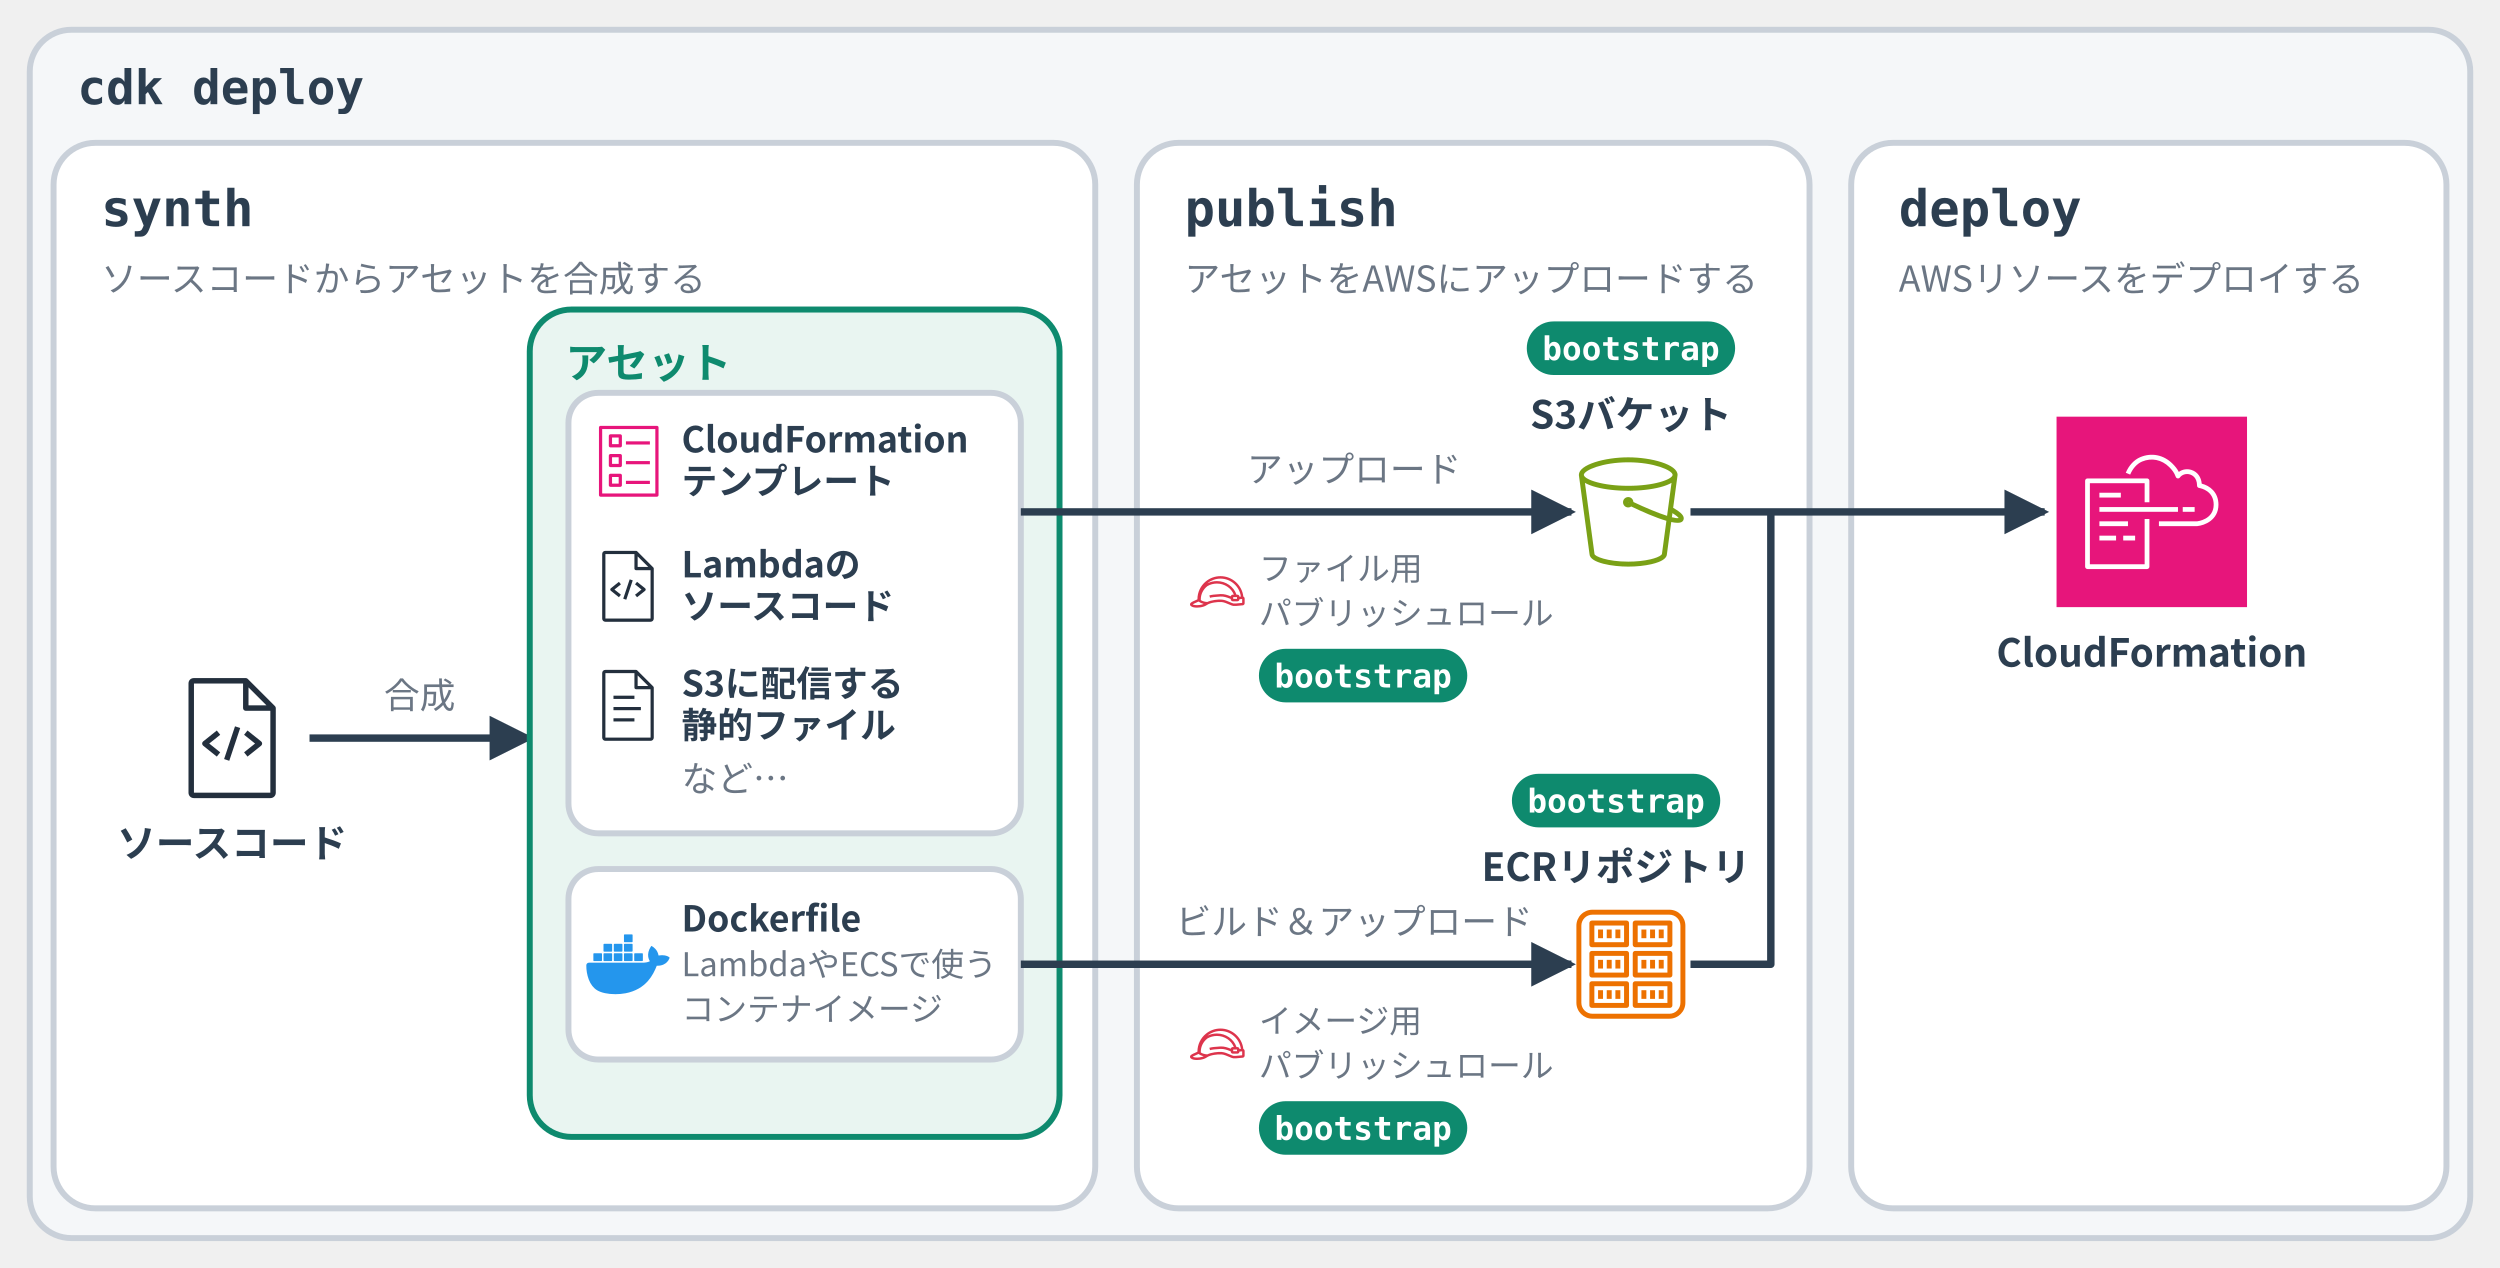
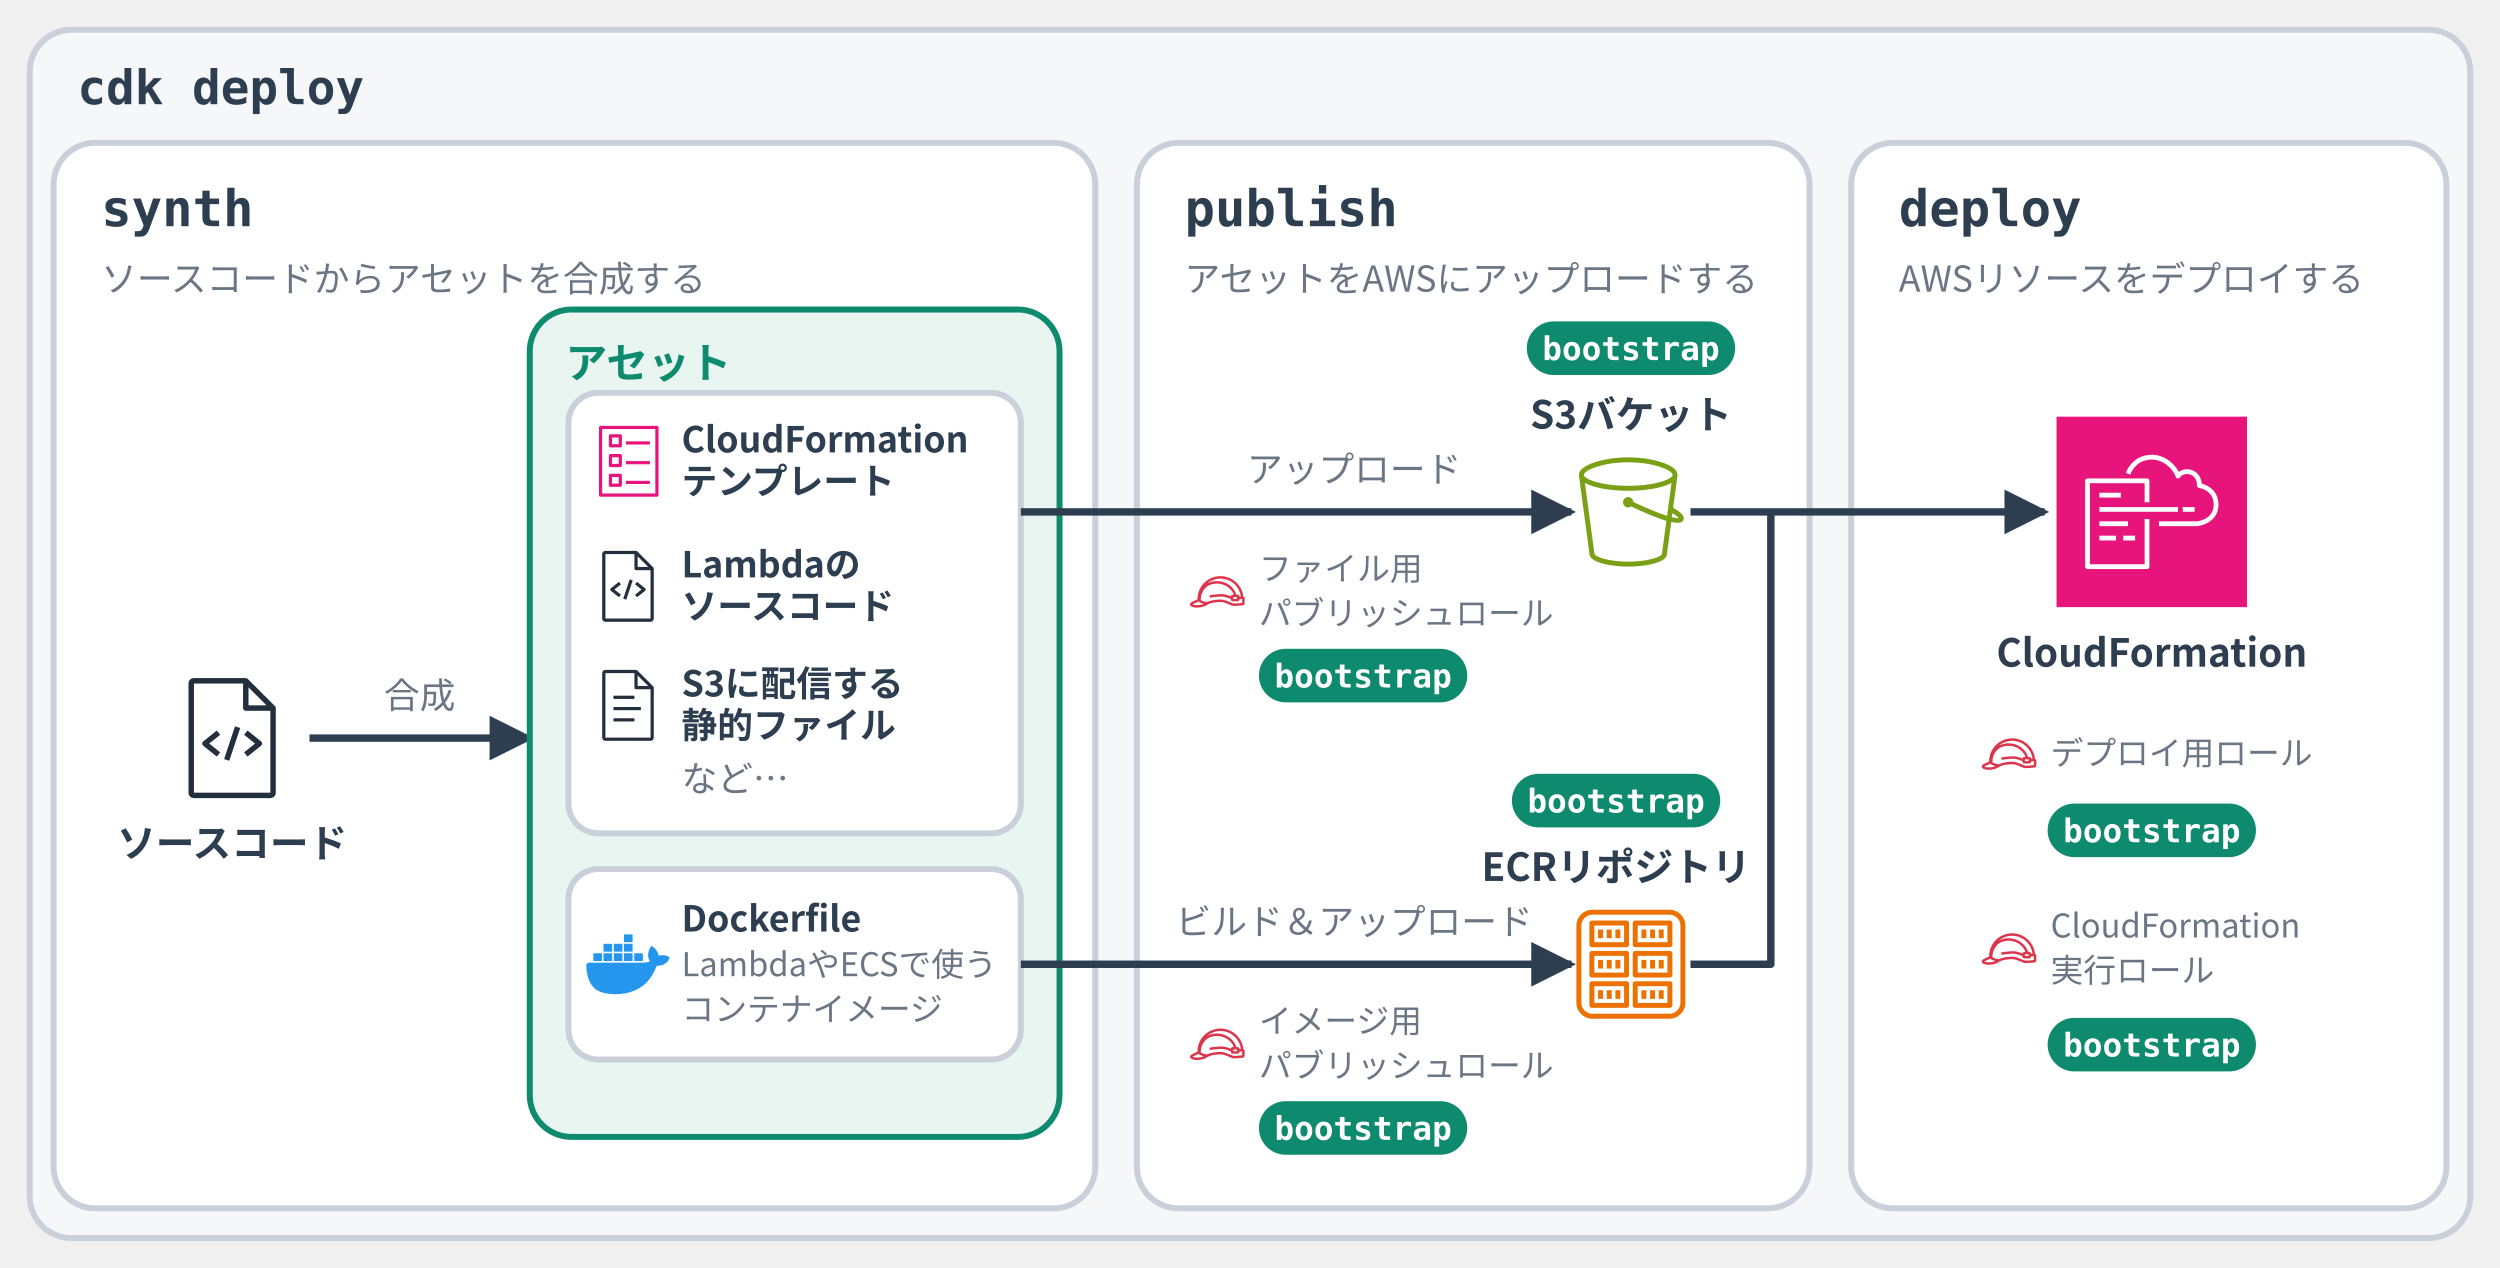
<svg xmlns="http://www.w3.org/2000/svg" viewBox="0 96 840 426" width="100%" font-family="'Noto Sans JP', 'Noto Sans CJK JP', 'Hiragino Sans', sans-serif">
  <defs>
    <marker id="mInk" viewBox="0 0 10 10" refX="9" refY="5" markerWidth="6" markerHeight="6" orient="auto">
      <path d="M0,0 L10,5 L0,10 z" fill="#2c3e50" />
    </marker>
    <marker id="mGreen" viewBox="0 0 10 10" refX="9" refY="5" markerWidth="6" markerHeight="6" orient="auto">
      <path d="M0,0 L10,5 L0,10 z" fill="#0E8A6E" />
    </marker>
  </defs>
  <g transform="translate(-157,88)">
    <rect x="167" y="18" width="820" height="406" rx="14" fill="#f5f7f9" stroke="#c9d0d9" stroke-width="2" />
    <text x="183" y="43" text-anchor="start" font-size="16" font-weight="700" font-family="'Fira Code', monospace" fill="#2c3e50">cdk deploy</text>
  </g>
  <g transform="translate(-157,88)">
    <rect x="175" y="56" width="350" height="358" rx="14" fill="#ffffff" stroke="#c9d0d9" stroke-width="2" />
    <text x="191" y="84" text-anchor="start" font-size="17" font-weight="700" font-family="'Fira Code', monospace" fill="#2c3e50">synth</text>
    <text x="191" y="106" text-anchor="start" font-size="12" fill="#6b7684">ソースコードからアセットを合成する</text>
  </g>
  <g transform="translate(-157,88)">
    <svg x="213.0" y="234" width="44" height="44" viewBox="0 0 48 48">
      <g id="i7-Icon-Resource/General-Resource/Res_Source-Code_48" stroke="none" stroke-width="1" fill="none" fill-rule="evenodd">
        <path d="M25.052,19.684 L26.948,20.317 L22.948,32.317 L21.052,31.684 L25.052,19.684 Z M34.625,25.22 C34.863,25.409 35,25.697 35,26 C35,26.304 34.863,26.592 34.625,26.781 L29.625,30.781 L28.375,29.22 L32.4,26 L28.375,22.781 L29.625,21.22 L34.625,25.22 Z M19.625,22.781 L15.601,26 L19.625,29.22 L18.375,30.781 L13.375,26.781 C13.138,26.592 13,26.304 13,26 C13,25.697 13.138,25.409 13.375,25.22 L18.375,21.22 L19.625,22.781 Z M10,44 L10.007,4 L28,4 L28,13 C28,13.552 28.448,14 29,14 L38,14 L38,44 L10,44 Z M30,5.414 L36.586,12 L30,12 L30,5.414 Z M39.707,12.293 L29.707,2.293 C29.52,2.105 29.266,2 29,2 L10,2 C8.823,2 8,2.822 8,4 L8,44 C8,45.14 8.86,46 10,46 L38,46 C39.141,46 40,45.14 40,44 L40,13 C40,12.734 39.895,12.48 39.707,12.293 L39.707,12.293 Z" id="i7-Fill-1" fill="#232F3D" />
      </g>
    </svg>
    <text x="235" y="296" text-anchor="middle" font-size="13" font-weight="700" fill="#2c3e50">ソースコード</text>
    <path d="M261,256 H335" fill="none" stroke="#2c3e50" stroke-width="2.5" stroke-linejoin="round" marker-end="url(#mInk)" />
    <text x="298" y="246" text-anchor="middle" font-size="12" fill="#6b7684">合成</text>
  </g>
  <g transform="translate(-157,88)">
    <rect x="335" y="112" width="178" height="278" rx="14" fill="#e9f5f1" stroke="#0E8A6E" stroke-width="2" />
    <text x="347" y="135" text-anchor="start" font-size="14" font-weight="700" fill="#0E8A6E">アセット</text>
    <rect x="348" y="140" width="152" height="148" rx="10" fill="#ffffff" stroke="#c9d0d9" stroke-width="2" />
    <svg x="355.0" y="150" width="26" height="26" viewBox="0 0 48 48">
      <g id="i8-Icon-Resource/Management-Governance/Res_AWS-CloudFormation_Template_48" stroke="none" stroke-width="1" fill="none" fill-rule="evenodd">
        <path d="M22.734,38.089 L37.593,38.089 L37.593,36.089 L22.734,36.089 L22.734,38.089 Z M22.734,25.852 L37.593,25.852 L37.593,23.852 L22.734,23.852 L22.734,25.852 Z M22.734,13.615 L37.593,13.615 L37.593,11.615 L22.734,11.615 L22.734,13.615 Z M14.118,37.838 L18.237,37.838 L18.237,33.719 L14.118,33.719 L14.118,37.838 Z M13.118,39.838 L19.238,39.838 C19.79,39.838 20.238,39.391 20.238,38.838 L20.238,32.719 C20.238,32.166 19.79,31.719 19.238,31.719 L13.118,31.719 C12.566,31.719 12.118,32.166 12.118,32.719 L12.118,38.838 C12.118,39.391 12.566,39.838 13.118,39.838 L13.118,39.838 Z M14.118,25.6 L18.237,25.6 L18.237,21.481 L14.118,21.481 L14.118,25.6 Z M13.118,27.601 L19.238,27.601 C19.79,27.601 20.238,27.153 20.238,26.601 L20.238,20.481 C20.238,19.929 19.79,19.481 19.238,19.481 L13.118,19.481 C12.566,19.481 12.118,19.929 12.118,20.481 L12.118,26.601 C12.118,27.153 12.566,27.601 13.118,27.601 L13.118,27.601 Z M14.118,13.363 L18.237,13.363 L18.237,9.244 L14.118,9.244 L14.118,13.363 Z M13.118,15.363 L19.238,15.363 C19.79,15.363 20.238,14.916 20.238,14.363 L20.238,8.244 C20.238,7.691 19.79,7.244 19.238,7.244 L13.118,7.244 C12.566,7.244 12.118,7.691 12.118,8.244 L12.118,14.363 C12.118,14.916 12.566,15.363 13.118,15.363 L13.118,15.363 Z M8,43.956 L40.963,43.956 L40.963,4 L8,4 L8,43.956 Z M41.963,2 L7,2 C6.448,2 6,2.447 6,3 L6,44.956 C6,45.509 6.448,45.956 7,45.956 L41.963,45.956 C42.516,45.956 42.963,45.509 42.963,44.956 L42.963,3 C42.963,2.447 42.516,2 41.963,2 L41.963,2 Z" id="i8-AWS-CloudFormation_template_Resource-Icon_light-bg" fill="#E7157B" />
      </g>
    </svg>
    <text x="386" y="160" text-anchor="start" font-size="12" font-weight="700" fill="#2c3e50">CloudFormation</text>
    <text x="386" y="174" text-anchor="start" font-size="12" font-weight="700" fill="#2c3e50">テンプレート</text>
    <svg x="355.0" y="192" width="26" height="26" viewBox="0 0 48 48">
      <g id="i9-Icon-Resource/General-Resource/Res_Source-Code_48" stroke="none" stroke-width="1" fill="none" fill-rule="evenodd">
        <path d="M25.052,19.684 L26.948,20.317 L22.948,32.317 L21.052,31.684 L25.052,19.684 Z M34.625,25.22 C34.863,25.409 35,25.697 35,26 C35,26.304 34.863,26.592 34.625,26.781 L29.625,30.781 L28.375,29.22 L32.4,26 L28.375,22.781 L29.625,21.22 L34.625,25.22 Z M19.625,22.781 L15.601,26 L19.625,29.22 L18.375,30.781 L13.375,26.781 C13.138,26.592 13,26.304 13,26 C13,25.697 13.138,25.409 13.375,25.22 L18.375,21.22 L19.625,22.781 Z M10,44 L10.007,4 L28,4 L28,13 C28,13.552 28.448,14 29,14 L38,14 L38,44 L10,44 Z M30,5.414 L36.586,12 L30,12 L30,5.414 Z M39.707,12.293 L29.707,2.293 C29.52,2.105 29.266,2 29,2 L10,2 C8.823,2 8,2.822 8,4 L8,44 C8,45.14 8.86,46 10,46 L38,46 C39.141,46 40,45.14 40,44 L40,13 C40,12.734 39.895,12.48 39.707,12.293 L39.707,12.293 Z" id="i9-Fill-1" fill="#232F3D" />
      </g>
    </svg>
    <text x="386" y="202" text-anchor="start" font-size="12" font-weight="700" fill="#2c3e50">Lambdaの</text>
    <text x="386" y="216" text-anchor="start" font-size="12" font-weight="700" fill="#2c3e50">ソースコード</text>
    <svg x="355.0" y="232" width="26" height="26" viewBox="0 0 48 48">
      <g id="i10-Icon-Resource/General-Resource/Res_Document_48" stroke="none" stroke-width="1" fill="none" fill-rule="evenodd">
        <path d="M15,20 L28,20 L28,18 L15,18 L15,20 Z M15,34 L28,34 L28,32 L15,32 L15,34 Z M15,27 L32,27 L32,25 L15,25 L15,27 Z M10,44 L10.007,4 L28,4 L28,13 C28,13.552 28.447,14 29,14 L38,14 L38.025,44 L10,44 Z M30,5.414 L36.586,12 L30,12 L30,5.414 Z M39.707,12.293 L29.707,2.293 C29.52,2.105 29.266,2 29,2 L10,2 C8.822,2 8,2.822 8,4 L8,44 C8,45.14 8.859,46 10,46 L38.025,46 C39.151,46 40,45.14 40,44 L40,13 C40,12.735 39.895,12.48 39.707,12.293 L39.707,12.293 Z" id="i10-Fill-1" fill="#232F3D" />
      </g>
    </svg>
    <text x="386" y="242" text-anchor="start" font-size="12" font-weight="700" fill="#2c3e50">S3に配信する</text>
    <text x="386" y="256" text-anchor="start" font-size="12" font-weight="700" fill="#2c3e50">静的ファイル</text>
    <text x="386" y="274" text-anchor="start" font-size="12" fill="#6b7684">など…</text>
    <rect x="348" y="300" width="152" height="64" rx="10" fill="#ffffff" stroke="#c9d0d9" stroke-width="2" />
    <svg x="354.0" y="318.0" width="28" height="28" viewBox="0 0 24 24">
      <path fill="#2496ED" d="M13.983 11.078h2.119a.186.186 0 00.186-.185V9.006a.186.186 0 00-.186-.186h-2.119a.185.185 0 00-.185.185v1.888c0 .102.083.185.185.185m-2.954-5.43h2.118a.186.186 0 00.186-.186V3.574a.186.186 0 00-.186-.185h-2.118a.185.185 0 00-.185.185v1.888c0 .102.082.185.185.185m0 2.716h2.118a.187.187 0 00.186-.186V6.29a.186.186 0 00-.186-.185h-2.118a.185.185 0 00-.185.185v1.887c0 .102.082.185.185.186m-2.93 0h2.12a.186.186 0 00.184-.186V6.29a.185.185 0 00-.185-.185H8.1a.185.185 0 00-.185.185v1.887c0 .102.083.185.185.186m-2.964 0h2.119a.186.186 0 00.185-.186V6.29a.185.185 0 00-.185-.185H5.136a.186.186 0 00-.186.185v1.887c0 .102.084.185.186.186m5.893 2.715h2.118a.186.186 0 00.186-.185V9.006a.186.186 0 00-.186-.186h-2.118a.185.185 0 00-.185.185v1.888c0 .102.082.185.185.185m-2.93 0h2.12a.185.185 0 00.184-.185V9.006a.185.185 0 00-.184-.186h-2.12a.185.185 0 00-.184.185v1.888c0 .102.083.185.185.185m-2.964 0h2.119a.185.185 0 00.185-.185V9.006a.185.185 0 00-.184-.186h-2.12a.186.186 0 00-.186.186v1.887c0 .102.084.185.186.185m-2.92 0h2.12a.185.185 0 00.184-.185V9.006a.185.185 0 00-.184-.186h-2.12a.185.185 0 00-.184.185v1.888c0 .102.082.185.185.185M23.763 9.89c-.065-.051-.672-.51-1.954-.51-.338.001-.676.03-1.01.087-.248-1.7-1.653-2.53-1.716-2.566l-.344-.199-.226.327c-.284.438-.49.922-.612 1.43-.23.97-.09 1.882.403 2.661-.595.332-1.55.413-1.744.42H.751a.751.751 0 00-.75.748 11.376 11.376 0 00.692 4.062c.545 1.428 1.355 2.48 2.41 3.124 1.18.723 3.1 1.137 5.275 1.137.983.003 1.963-.086 2.93-.266a12.248 12.248 0 003.823-1.389c.98-.567 1.86-1.288 2.61-2.136 1.252-1.418 1.998-2.997 2.553-4.4h.221c1.372 0 2.215-.549 2.68-1.009.309-.293.55-.65.707-1.046l.098-.288Z" />
    </svg>
    <text x="386" y="321.0" text-anchor="start" font-size="12" font-weight="700" fill="#2c3e50">Dockerfile</text>
    <text x="386" y="336.0" text-anchor="start" font-size="11" fill="#6b7684">LambdaやECSで使う</text>
    <text x="386" y="351.0" text-anchor="start" font-size="11" fill="#6b7684">コンテナイメージ</text>
  </g>
  <g transform="translate(-157,88)">
    <rect x="539" y="56" width="226" height="358" rx="14" fill="#ffffff" stroke="#c9d0d9" stroke-width="2" />
    <text x="555" y="84" text-anchor="start" font-size="17" font-weight="700" font-family="'Fira Code', monospace" fill="#2c3e50">publish</text>
    <text x="555" y="106" text-anchor="start" font-size="12" fill="#6b7684">アセットをAWSにアップロードする</text>
    <svg x="685.0" y="160" width="40" height="40" viewBox="0 0 48 48">
      <g id="i12-Icon-Resource/Storage/Res_Amazon-Simple-Storage-Service_Bucket_48" stroke="none" stroke-width="1" fill="none" fill-rule="evenodd">
        <path d="M40.504,26.16 L40.728,24.494 C42.512,25.581 43.063,26.209 43.223,26.474 C42.75,26.617 41.795,26.491 40.504,26.16 L40.504,26.16 Z M22.802,20.111 C22.802,20.058 22.845,20.015 22.898,20.015 C22.913,20.015 22.924,20.025 22.937,20.032 L22.864,20.179 C22.831,20.169 22.802,20.149 22.802,20.111 L22.802,20.111 Z M36.514,40.798 C36.508,40.843 36.505,40.887 36.505,40.931 C36.505,41.086 36.126,41.675 34.441,42.34 C33.69,42.637 32.803,42.903 31.803,43.133 C29.228,43.729 26.064,44.057 22.896,44.057 C14.43,44.057 9.289,41.887 9.289,40.931 C9.289,40.887 9.286,40.843 9.28,40.798 L5.441,12.285 C5.688,12.429 5.953,12.566 6.231,12.7 C6.31,12.738 6.396,12.774 6.478,12.812 C6.718,12.923 6.967,13.03 7.227,13.134 C7.339,13.178 7.452,13.222 7.567,13.265 C7.843,13.369 8.128,13.469 8.423,13.565 C8.51,13.594 8.593,13.624 8.681,13.651 C9.06,13.77 9.453,13.884 9.858,13.991 C9.971,14.021 10.088,14.05 10.203,14.078 C10.515,14.158 10.833,14.234 11.158,14.306 C11.299,14.338 11.439,14.369 11.581,14.398 C11.946,14.475 12.319,14.549 12.698,14.618 C12.78,14.633 12.859,14.649 12.942,14.664 C13.4,14.744 13.869,14.818 14.345,14.888 C14.479,14.907 14.615,14.924 14.751,14.942 C15.111,14.992 15.476,15.038 15.844,15.081 C15.994,15.098 16.145,15.116 16.297,15.133 C16.741,15.18 17.189,15.223 17.64,15.262 C17.693,15.266 17.747,15.272 17.802,15.276 C18.306,15.317 18.813,15.35 19.321,15.38 C19.466,15.388 19.611,15.394 19.757,15.401 C20.141,15.42 20.525,15.435 20.909,15.448 C21.06,15.453 21.209,15.458 21.359,15.462 C21.872,15.473 22.385,15.482 22.896,15.482 C23.406,15.482 23.919,15.473 24.432,15.462 C24.582,15.458 24.733,15.453 24.883,15.448 C25.268,15.435 25.651,15.42 26.034,15.401 C26.181,15.394 26.326,15.388 26.472,15.38 C26.981,15.35 27.487,15.317 27.99,15.276 C28.046,15.271 28.101,15.265 28.156,15.262 C28.607,15.223 29.052,15.18 29.494,15.133 C29.648,15.116 29.799,15.098 29.951,15.081 C30.317,15.038 30.681,14.992 31.04,14.943 C31.177,14.925 31.315,14.907 31.45,14.887 C31.925,14.818 32.393,14.744 32.852,14.664 C32.935,14.649 33.016,14.633 33.099,14.617 C33.477,14.549 33.848,14.475 34.213,14.398 C34.356,14.369 34.495,14.338 34.636,14.306 C34.961,14.233 35.279,14.157 35.592,14.078 C35.706,14.049 35.823,14.021 35.936,13.992 C36.342,13.884 36.735,13.77 37.114,13.651 C37.201,13.624 37.283,13.595 37.368,13.566 C37.665,13.47 37.952,13.369 38.23,13.264 C38.343,13.222 38.455,13.179 38.566,13.135 C38.828,13.03 39.079,12.922 39.322,12.81 C39.401,12.773 39.485,12.738 39.563,12.701 C39.841,12.567 40.107,12.429 40.354,12.285 L38.562,25.591 C34.925,24.424 29.817,22.307 24.982,20.008 C24.927,18.901 24.018,18.015 22.898,18.015 C21.742,18.015 20.802,18.956 20.802,20.111 C20.802,21.266 21.742,22.206 22.898,22.206 C23.352,22.206 23.77,22.057 24.113,21.81 C28.445,23.889 33.976,26.342 38.293,27.588 L36.514,40.798 Z M22.896,4 C33.315,4 40.656,7.228 40.792,9.021 L40.766,9.229 C40.748,9.291 40.709,9.354 40.676,9.418 C40.649,9.47 40.629,9.52 40.592,9.573 C40.548,9.635 40.483,9.698 40.426,9.761 C40.375,9.816 40.332,9.871 40.271,9.927 C40.203,9.988 40.116,10.051 40.035,10.113 C39.96,10.171 39.894,10.228 39.808,10.287 C39.717,10.347 39.608,10.409 39.506,10.471 C39.407,10.53 39.316,10.59 39.205,10.649 C39.095,10.709 38.966,10.767 38.845,10.827 C38.721,10.888 38.605,10.948 38.469,11.009 C38.34,11.066 38.193,11.123 38.055,11.18 C37.905,11.24 37.764,11.302 37.604,11.361 C37.456,11.417 37.29,11.471 37.133,11.525 C36.962,11.584 36.798,11.644 36.616,11.702 C36.447,11.756 36.261,11.806 36.082,11.859 C35.892,11.915 35.709,11.972 35.509,12.026 C35.317,12.078 35.11,12.126 34.91,12.176 C34.703,12.227 34.503,12.28 34.286,12.33 C34.07,12.379 33.838,12.424 33.612,12.471 C33.394,12.516 33.182,12.564 32.954,12.607 C32.714,12.653 32.457,12.694 32.207,12.737 C31.977,12.776 31.754,12.818 31.515,12.855 C31.255,12.895 30.979,12.931 30.709,12.968 C30.465,13.001 30.227,13.038 29.975,13.068 C29.682,13.104 29.373,13.134 29.07,13.165 C28.826,13.191 28.59,13.22 28.34,13.242 C28.004,13.273 27.652,13.296 27.306,13.32 C27.073,13.338 26.848,13.358 26.61,13.373 C26.231,13.395 25.834,13.409 25.441,13.426 C25.225,13.434 25.015,13.447 24.794,13.454 C24.175,13.472 23.542,13.482 22.896,13.482 C22.25,13.482 21.617,13.472 20.997,13.454 C20.775,13.447 20.563,13.433 20.343,13.425 C19.953,13.409 19.56,13.395 19.182,13.373 C18.932,13.357 18.694,13.336 18.449,13.318 C18.116,13.294 17.776,13.272 17.453,13.242 C17.202,13.22 16.966,13.19 16.721,13.165 C16.418,13.134 16.109,13.104 15.817,13.068 C15.567,13.038 15.33,13.002 15.087,12.968 C14.817,12.931 14.539,12.896 14.278,12.855 C14.03,12.817 13.798,12.773 13.559,12.732 C13.318,12.69 13.071,12.651 12.84,12.607 C12.608,12.563 12.393,12.515 12.169,12.469 C11.947,12.422 11.719,12.378 11.506,12.329 C11.29,12.28 11.091,12.227 10.884,12.176 C10.684,12.126 10.476,12.078 10.285,12.026 C10.082,11.972 9.897,11.914 9.704,11.857 C9.528,11.806 9.345,11.755 9.178,11.702 C8.993,11.643 8.827,11.583 8.654,11.522 C8.499,11.469 8.336,11.416 8.191,11.361 C8.029,11.302 7.888,11.239 7.738,11.179 C7.6,11.122 7.453,11.065 7.325,11.009 C7.191,10.948 7.074,10.888 6.95,10.827 C6.829,10.767 6.699,10.709 6.589,10.648 C6.479,10.589 6.387,10.529 6.287,10.469 C6.186,10.408 6.077,10.347 5.987,10.287 C5.9,10.227 5.832,10.169 5.756,10.11 C5.677,10.049 5.591,9.987 5.525,9.927 C5.462,9.87 5.418,9.813 5.366,9.758 C5.31,9.696 5.247,9.634 5.203,9.573 C5.165,9.519 5.146,9.467 5.118,9.413 C5.086,9.351 5.047,9.289 5.03,9.229 L5.002,9.02 C5.141,7.227 12.48,4 22.896,4 L22.896,4 Z M45.255,26.257 C45.042,25.107 43.717,23.889 41.018,22.347 L42.734,9.595 L42.734,9.591 L42.734,9.59 L42.785,9.2 C42.791,9.157 42.794,9.114 42.794,9.071 C42.794,4.904 32.308,2 22.896,2 C13.485,2 3,4.904 3,9.071 C3,9.115 3.003,9.159 3.009,9.203 L3.061,9.593 L3.061,9.595 L7.29,41.009 C7.421,44.685 16.903,46.057 22.896,46.057 C26.211,46.057 29.534,45.711 32.253,45.082 C33.348,44.83 34.331,44.533 35.175,44.2 C37.341,43.345 38.46,42.271 38.504,41.009 L40.245,28.08 C41.197,28.282 42.062,28.405 42.781,28.405 C43.75,28.405 44.475,28.2 44.867,27.732 C45.217,27.316 45.355,26.792 45.255,26.257 L45.255,26.257 Z" id="i12-AWS-Amazon-Simple-Storage_Bucket_Resource-Icon_light-bg" fill="#7AA116" />
      </g>
    </svg>
    <text x="705" y="152" text-anchor="middle" font-size="13" font-weight="700" fill="#2c3e50">S3バケット</text>
    <svg x="685.0" y="312" width="40" height="40" viewBox="0 0 48 48">
      <g id="i13-Icon-Resource/Containers/Res_Amazon-Elastic-Container-Registry_Registry_48" stroke="none" stroke-width="1" fill="none" fill-rule="evenodd">
        <path d="M35.207,37.954 L37.207,37.954 L37.207,34.459 L35.207,34.459 L35.207,37.954 Z M31.711,37.954 L33.711,37.954 L33.711,34.459 L31.711,34.459 L31.711,37.954 Z M28.216,37.954 L30.216,37.954 L30.216,34.459 L28.216,34.459 L28.216,37.954 Z M26.721,39.576 L38.702,39.576 L38.702,32.837 L26.721,32.837 L26.721,39.576 Z M39.702,30.837 L25.72,30.837 C25.168,30.837 24.72,31.284 24.72,31.837 L24.72,40.576 C24.72,41.129 25.168,41.576 25.72,41.576 L39.702,41.576 C40.255,41.576 40.702,41.129 40.702,40.576 L40.702,31.837 C40.702,31.284 40.255,30.837 39.702,30.837 L39.702,30.837 Z M35.207,25.721 L37.207,25.721 L37.207,22.225 L35.207,22.225 L35.207,25.721 Z M31.711,25.721 L33.711,25.721 L33.711,22.225 L31.711,22.225 L31.711,25.721 Z M28.216,25.721 L30.216,25.721 L30.216,22.225 L28.216,22.225 L28.216,25.721 Z M26.721,27.342 L38.702,27.342 L38.702,20.604 L26.721,20.604 L26.721,27.342 Z M39.702,18.604 L25.72,18.604 C25.168,18.604 24.72,19.051 24.72,19.604 L24.72,28.342 C24.72,28.895 25.168,29.342 25.72,29.342 L39.702,29.342 C40.255,29.342 40.702,28.895 40.702,28.342 L40.702,19.604 C40.702,19.051 40.255,18.604 39.702,18.604 L39.702,18.604 Z M35.207,13.486 L37.207,13.486 L37.207,9.991 L35.207,9.991 L35.207,13.486 Z M31.711,13.486 L33.711,13.486 L33.711,9.991 L31.711,9.991 L31.711,13.486 Z M28.216,13.486 L30.216,13.486 L30.216,9.991 L28.216,9.991 L28.216,13.486 Z M26.721,15.108 L38.702,15.108 L38.702,8.369 L26.721,8.369 L26.721,15.108 Z M39.702,6.369 L25.72,6.369 C25.168,6.369 24.72,6.817 24.72,7.369 L24.72,16.108 C24.72,16.661 25.168,17.108 25.72,17.108 L39.702,17.108 C40.255,17.108 40.702,16.661 40.702,16.108 L40.702,7.369 C40.702,6.817 40.255,6.369 39.702,6.369 L39.702,6.369 Z M17.729,37.954 L19.729,37.954 L19.729,34.459 L17.729,34.459 L17.729,37.954 Z M14.234,37.954 L16.234,37.954 L16.234,34.459 L14.234,34.459 L14.234,37.954 Z M10.738,37.954 L12.738,37.954 L12.738,34.459 L10.738,34.459 L10.738,37.954 Z M9.243,39.576 L21.224,39.576 L21.224,32.837 L9.243,32.837 L9.243,39.576 Z M22.224,30.837 L8.243,30.837 C7.69,30.837 7.243,31.284 7.243,31.837 L7.243,40.576 C7.243,41.129 7.69,41.576 8.243,41.576 L22.224,41.576 C22.777,41.576 23.224,41.129 23.224,40.576 L23.224,31.837 C23.224,31.284 22.777,30.837 22.224,30.837 L22.224,30.837 Z M17.729,25.721 L19.729,25.721 L19.729,22.225 L17.729,22.225 L17.729,25.721 Z M14.234,25.721 L16.234,25.721 L16.234,22.225 L14.234,22.225 L14.234,25.721 Z M10.738,25.721 L12.738,25.721 L12.738,22.225 L10.738,22.225 L10.738,25.721 Z M9.243,27.342 L21.224,27.342 L21.224,20.604 L9.243,20.604 L9.243,27.342 Z M22.224,18.604 L8.243,18.604 C7.69,18.604 7.243,19.051 7.243,19.604 L7.243,28.342 C7.243,28.895 7.69,29.342 8.243,29.342 L22.224,29.342 C22.777,29.342 23.224,28.895 23.224,28.342 L23.224,19.604 C23.224,19.051 22.777,18.604 22.224,18.604 L22.224,18.604 Z M17.729,13.486 L19.729,13.486 L19.729,9.991 L17.729,9.991 L17.729,13.486 Z M14.234,13.486 L16.234,13.486 L16.234,9.991 L14.234,9.991 L14.234,13.486 Z M10.738,13.486 L12.738,13.486 L12.738,9.991 L10.738,9.991 L10.738,13.486 Z M9.243,15.108 L21.224,15.108 L21.224,8.369 L9.243,8.369 L9.243,15.108 Z M22.224,6.369 L8.243,6.369 C7.69,6.369 7.243,6.817 7.243,7.369 L7.243,16.108 C7.243,16.661 7.69,17.108 8.243,17.108 L22.224,17.108 C22.777,17.108 23.224,16.661 23.224,16.108 L23.224,7.369 C23.224,6.817 22.777,6.369 22.224,6.369 L22.224,6.369 Z M43.945,39.497 C43.945,41.95 41.95,43.945 39.497,43.945 L8.448,43.945 C5.995,43.945 4,41.95 4,39.497 L4,8.448 C4,5.995 5.995,4 8.448,4 L39.497,4 C41.95,4 43.945,5.995 43.945,8.448 L43.945,39.497 Z M39.497,2 L8.448,2 C4.892,2 2,4.893 2,8.448 L2,39.497 C2,43.053 4.892,45.945 8.448,45.945 L39.497,45.945 C43.053,45.945 45.945,43.053 45.945,39.497 L45.945,8.448 C45.945,4.893 43.053,2 39.497,2 L39.497,2 Z" id="i13-Amazon-Elastic-Container-Registry-Registry_Resource-Icon_light-bg" fill="#ED7100" />
      </g>
    </svg>
    <text x="700" y="304" text-anchor="middle" font-size="13" font-weight="700" fill="#2c3e50">ECRリポジトリ</text>
    <rect x="670" y="116" width="70" height="18" rx="9" fill="#0E8A6E" />
    <text x="705" y="129" text-anchor="middle" font-size="11" font-weight="700" font-family="'Fira Code', monospace" fill="#ffffff">bootstrap</text>
    <rect x="665" y="268" width="70" height="18" rx="9" fill="#0E8A6E" />
    <text x="700" y="281" text-anchor="middle" font-size="11" font-weight="700" font-family="'Fira Code', monospace" fill="#ffffff">bootstrap</text>
  </g>
  <g transform="translate(-157,88)">
    <path d="M500,180 H685" fill="none" stroke="#2c3e50" stroke-width="2.5" stroke-linejoin="round" marker-end="url(#mInk)" />
    <text x="612" y="170" text-anchor="middle" font-size="12" fill="#6b7684">アップロード</text>
    <svg x="556.0" y="197.0" width="20" height="20" viewBox="0 0 48 48">
      <g id="i14-Icon-Resource/Security-Identity-and-Compliance/Res_AWS-Identity-Access-Management_Role_48" stroke="none" stroke-width="1" fill="none" fill-rule="evenodd">
        <path d="M44.083,32.581 C43.927,32.592 43.77,32.604 43.621,32.619 C43.099,32.662 42.553,32.714 42.001,32.772 L41.833,32.79 C40.068,32.972 38.07,33.177 37.119,33.047 C36.525,32.962 35.431,32.487 34.271,31.984 C32.305,31.132 29.857,30.07 27.644,29.9 C24.598,29.666 19.335,30.24 15.941,31.831 C13.979,31.743 12.159,31.215 10.745,30.343 C10.739,30.071 10.733,29.799 10.733,29.694 C10.733,25.558 12.671,21.679 16.053,19.044 C18.35,17.701 20.997,16.992 23.713,16.992 C29.834,16.992 35.266,20.609 37.385,25.934 L36.572,25.934 C35.758,25.934 35.076,26.51 34.909,27.274 C34.771,27.222 34.645,27.175 34.497,27.118 C32.468,26.335 29.684,25.264 26.466,25.455 C21.761,25.731 19.446,26.015 17.623,26.535 L18.172,28.459 C19.84,27.982 22.04,27.719 26.583,27.451 C29.367,27.293 31.92,28.269 33.777,28.984 C34.172,29.137 34.529,29.27 34.868,29.391 L34.868,29.596 C34.868,30.535 35.633,31.3 36.572,31.3 L40.219,31.3 C41.156,31.3 41.92,30.538 41.923,29.602 L42.277,29.57 C42.87,29.517 43.415,29.464 43.872,29.419 L44.083,29.398 L44.083,32.581 Z M9.799,34.249 C7.149,34.612 5.057,34.288 4.191,33.753 C4.716,33.382 5.901,32.863 6.735,32.499 C7.457,32.184 8.188,31.851 8.895,31.495 C10.049,32.374 11.478,33.033 13.06,33.426 C12.145,33.794 11.012,34.084 9.799,34.249 L9.799,34.249 Z M36.868,29.3 L39.923,29.3 L39.923,27.934 L36.868,27.934 L36.868,29.3 Z M26.586,13 C34.954,13 41.982,19.295 43.017,27.492 C42.729,27.52 42.425,27.549 42.104,27.578 L41.919,27.594 C41.895,26.676 41.144,25.934 40.219,25.934 L39.508,25.934 C37.307,19.457 30.932,14.992 23.713,14.992 C21.039,14.992 18.423,15.604 16.072,16.767 C16.089,16.753 16.103,16.738 16.118,16.725 C19.059,14.323 22.776,13 26.586,13 L26.586,13 Z M45.527,27.794 C45.382,27.663 45.211,27.568 45.029,27.496 C43.983,18.185 36.05,11 26.586,11 C22.317,11 18.15,12.483 14.854,15.175 C10.501,18.719 8.005,23.97 8.005,29.581 C8.005,29.622 8.008,29.663 8.008,29.704 C7.341,30.039 6.636,30.359 5.935,30.666 C3.799,31.6 2.256,32.274 2.026,33.492 C1.968,33.801 1.958,34.406 2.546,34.994 C3.583,36.031 5.573,36.403 7.595,36.403 C8.437,36.403 9.283,36.339 10.069,36.231 C11.408,36.049 13.908,35.558 15.605,34.316 C18.283,32.375 24.338,31.649 27.491,31.894 C29.37,32.039 31.646,33.026 33.476,33.819 C34.872,34.426 35.976,34.904 36.842,35.027 C38.033,35.19 39.978,34.99 42.037,34.779 L42.21,34.762 C42.748,34.704 43.278,34.654 43.802,34.611 C44.017,34.59 44.23,34.575 44.514,34.555 C45.394,34.493 46.083,33.755 46.083,32.875 L46.083,29.046 C46.083,28.568 45.881,28.112 45.527,27.794 L45.527,27.794 Z" id="i14-AWS-Identity-and-Access-Management_Role_Resource-Icon_light-bg" fill="#DD344C" />
      </g>
    </svg>
    <text x="580" y="203" text-anchor="start" font-size="11" fill="#6b7684">ファイル用</text>
    <text x="580" y="218" text-anchor="start" font-size="11" fill="#6b7684">パブリッシュロール</text>
    <rect x="580" y="226" width="70" height="18" rx="9" fill="#0E8A6E" />
    <text x="615" y="239" text-anchor="middle" font-size="11" font-weight="700" font-family="'Fira Code', monospace" fill="#ffffff">bootstrap</text>
    <path d="M500,332 H685" fill="none" stroke="#2c3e50" stroke-width="2.5" stroke-linejoin="round" marker-end="url(#mInk)" />
    <text x="612" y="322" text-anchor="middle" font-size="12" fill="#6b7684">ビルド＆アップロード</text>
    <svg x="556.0" y="349.0" width="20" height="20" viewBox="0 0 48 48">
      <g id="i15-Icon-Resource/Security-Identity-and-Compliance/Res_AWS-Identity-Access-Management_Role_48" stroke="none" stroke-width="1" fill="none" fill-rule="evenodd">
        <path d="M44.083,32.581 C43.927,32.592 43.77,32.604 43.621,32.619 C43.099,32.662 42.553,32.714 42.001,32.772 L41.833,32.79 C40.068,32.972 38.07,33.177 37.119,33.047 C36.525,32.962 35.431,32.487 34.271,31.984 C32.305,31.132 29.857,30.07 27.644,29.9 C24.598,29.666 19.335,30.24 15.941,31.831 C13.979,31.743 12.159,31.215 10.745,30.343 C10.739,30.071 10.733,29.799 10.733,29.694 C10.733,25.558 12.671,21.679 16.053,19.044 C18.35,17.701 20.997,16.992 23.713,16.992 C29.834,16.992 35.266,20.609 37.385,25.934 L36.572,25.934 C35.758,25.934 35.076,26.51 34.909,27.274 C34.771,27.222 34.645,27.175 34.497,27.118 C32.468,26.335 29.684,25.264 26.466,25.455 C21.761,25.731 19.446,26.015 17.623,26.535 L18.172,28.459 C19.84,27.982 22.04,27.719 26.583,27.451 C29.367,27.293 31.92,28.269 33.777,28.984 C34.172,29.137 34.529,29.27 34.868,29.391 L34.868,29.596 C34.868,30.535 35.633,31.3 36.572,31.3 L40.219,31.3 C41.156,31.3 41.92,30.538 41.923,29.602 L42.277,29.57 C42.87,29.517 43.415,29.464 43.872,29.419 L44.083,29.398 L44.083,32.581 Z M9.799,34.249 C7.149,34.612 5.057,34.288 4.191,33.753 C4.716,33.382 5.901,32.863 6.735,32.499 C7.457,32.184 8.188,31.851 8.895,31.495 C10.049,32.374 11.478,33.033 13.06,33.426 C12.145,33.794 11.012,34.084 9.799,34.249 L9.799,34.249 Z M36.868,29.3 L39.923,29.3 L39.923,27.934 L36.868,27.934 L36.868,29.3 Z M26.586,13 C34.954,13 41.982,19.295 43.017,27.492 C42.729,27.52 42.425,27.549 42.104,27.578 L41.919,27.594 C41.895,26.676 41.144,25.934 40.219,25.934 L39.508,25.934 C37.307,19.457 30.932,14.992 23.713,14.992 C21.039,14.992 18.423,15.604 16.072,16.767 C16.089,16.753 16.103,16.738 16.118,16.725 C19.059,14.323 22.776,13 26.586,13 L26.586,13 Z M45.527,27.794 C45.382,27.663 45.211,27.568 45.029,27.496 C43.983,18.185 36.05,11 26.586,11 C22.317,11 18.15,12.483 14.854,15.175 C10.501,18.719 8.005,23.97 8.005,29.581 C8.005,29.622 8.008,29.663 8.008,29.704 C7.341,30.039 6.636,30.359 5.935,30.666 C3.799,31.6 2.256,32.274 2.026,33.492 C1.968,33.801 1.958,34.406 2.546,34.994 C3.583,36.031 5.573,36.403 7.595,36.403 C8.437,36.403 9.283,36.339 10.069,36.231 C11.408,36.049 13.908,35.558 15.605,34.316 C18.283,32.375 24.338,31.649 27.491,31.894 C29.37,32.039 31.646,33.026 33.476,33.819 C34.872,34.426 35.976,34.904 36.842,35.027 C38.033,35.19 39.978,34.99 42.037,34.779 L42.21,34.762 C42.748,34.704 43.278,34.654 43.802,34.611 C44.017,34.59 44.23,34.575 44.514,34.555 C45.394,34.493 46.083,33.755 46.083,32.875 L46.083,29.046 C46.083,28.568 45.881,28.112 45.527,27.794 L45.527,27.794 Z" id="i15-AWS-Identity-and-Access-Management_Role_Resource-Icon_light-bg" fill="#DD344C" />
      </g>
    </svg>
    <text x="580" y="355" text-anchor="start" font-size="11" fill="#6b7684">イメージ用</text>
    <text x="580" y="370" text-anchor="start" font-size="11" fill="#6b7684">パブリッシュロール</text>
    <rect x="580" y="378" width="70" height="18" rx="9" fill="#0E8A6E" />
    <text x="615" y="391" text-anchor="middle" font-size="11" font-weight="700" font-family="'Fira Code', monospace" fill="#ffffff">bootstrap</text>
  </g>
  <g transform="translate(-157,88)">
    <rect x="779" y="56" width="200" height="358" rx="14" fill="#ffffff" stroke="#c9d0d9" stroke-width="2" />
    <text x="795" y="84" text-anchor="start" font-size="17" font-weight="700" font-family="'Fira Code', monospace" fill="#2c3e50">deploy</text>
    <text x="795" y="106" text-anchor="start" font-size="12" fill="#6b7684">AWSリソースをデプロイする</text>
    <svg x="848.0" y="148" width="64" height="64" viewBox="0 0 80 80">
      <g id="i16-Icon-Architecture/64/Arch_AWS-CloudFormation_64" stroke="none" stroke-width="1" fill="none" fill-rule="evenodd">
        <g id="i16-Icon-Architecture-BG/64/Management-Governance" fill="#E7157B">
          <rect id="i16-Rectangle" x="0" y="0" width="80" height="80" />
        </g>
        <path d="M53,39.963 L58,39.963 L58,37.96 L53,37.96 L53,39.963 Z M28,51.982 L33,51.982 L33,49.979 L28,49.979 L28,51.982 Z M18,51.982 L25,51.982 L25,49.979 L18,49.979 L18,51.982 Z M18,45.972 L30,45.972 L30,43.969 L18,43.969 L18,45.972 Z M18,33.954 L27,33.954 L27,31.951 L18,31.951 L18,33.954 Z M18,39.963 L51,39.963 L51,37.96 L18,37.96 L18,39.963 Z M37,61.997 L14,61.997 L14,27.945 L37,27.945 L37,35.957 L39,35.957 L39,26.943 C39,26.39 38.552,25.942 38,25.942 L13,25.942 C12.447,25.942 12,26.39 12,26.943 L12,62.998 C12,63.551 12.447,64 13,64 L38,64 C38.552,64 39,63.551 39,62.998 L39,42.968 L37,42.968 L37,61.997 Z M68,36.959 C68,43.431 62.173,45.682 59.092,45.968 L43,45.972 L43,43.969 L59,43.969 C59.195,43.946 66,43.212 66,36.959 C66,31.264 60.863,30.108 59.834,29.934 C59.321,29.847 58.96,29.382 59.004,28.863 C59.005,28.844 59.007,28.826 59.009,28.808 C58.954,25.59 56.981,24.585 56.126,24.3 C54.53,23.769 52.751,24.277 51.81,25.539 C51.591,25.836 51.229,25.987 50.861,25.931 C50.497,25.876 50.192,25.625 50.068,25.277 C49.447,23.536 48.546,22.408 47.293,21.153 C44.159,18.039 39.905,17.178 35.925,18.853 C33.837,19.733 32.012,21.728 30.922,24.327 L29.078,23.55 C30.37,20.474 32.584,18.089 35.15,17.007 C39.905,15.005 44.971,16.026 48.704,19.734 C49.774,20.807 50.66,21.851 51.35,23.204 C52.843,22.098 54.857,21.767 56.757,22.399 C59.189,23.209 60.727,25.321 60.975,28.129 C64.381,28.988 68,31.712 68,36.959 L68,36.959 Z" id="i16-AWS-CloudFormation_Icon_64_Squid" fill="#FFFFFF" />
      </g>
    </svg>
    <text x="880" y="232" text-anchor="middle" font-size="13" font-weight="700" fill="#2c3e50">CloudFormation</text>
+     <svg x="822.0" y="251.5" width="20" height="20" viewBox="0 0 48 48">
+       <g id="i17-Icon-Resource/Security-Identity-and-Compliance/Res_AWS-Identity-Access-Management_Role_48" stroke="none" stroke-width="1" fill="none" fill-rule="evenodd">
+         <path d="M44.083,32.581 C43.927,32.592 43.77,32.604 43.621,32.619 C43.099,32.662 42.553,32.714 42.001,32.772 L41.833,32.79 C40.068,32.972 38.07,33.177 37.119,33.047 C36.525,32.962 35.431,32.487 34.271,31.984 C32.305,31.132 29.857,30.07 27.644,29.9 C24.598,29.666 19.335,30.24 15.941,31.831 C13.979,31.743 12.159,31.215 10.745,30.343 C10.739,30.071 10.733,29.799 10.733,29.694 C10.733,25.558 12.671,21.679 16.053,19.044 C18.35,17.701 20.997,16.992 23.713,16.992 C29.834,16.992 35.266,20.609 37.385,25.934 L36.572,25.934 C35.758,25.934 35.076,26.51 34.909,27.274 C34.771,27.222 34.645,27.175 34.497,27.118 C32.468,26.335 29.684,25.264 26.466,25.455 C21.761,25.731 19.446,26.015 17.623,26.535 L18.172,28.459 C19.84,27.982 22.04,27.719 26.583,27.451 C29.367,27.293 31.92,28.269 33.777,28.984 C34.172,29.137 34.529,29.27 34.868,29.391 L34.868,29.596 C34.868,30.535 35.633,31.3 36.572,31.3 L40.219,31.3 C41.156,31.3 41.92,30.538 41.923,29.602 L42.277,29.57 C42.87,29.517 43.415,29.464 43.872,29.419 L44.083,29.398 L44.083,32.581 Z M9.799,34.249 C7.149,34.612 5.057,34.288 4.191,33.753 C4.716,33.382 5.901,32.863 6.735,32.499 C7.457,32.184 8.188,31.851 8.895,31.495 C10.049,32.374 11.478,33.033 13.06,33.426 C12.145,33.794 11.012,34.084 9.799,34.249 L9.799,34.249 Z M36.868,29.3 L39.923,29.3 L39.923,27.934 L36.868,27.934 L36.868,29.3 Z M26.586,13 C34.954,13 41.982,19.295 43.017,27.492 C42.729,27.52 42.425,27.549 42.104,27.578 L41.919,27.594 C41.895,26.676 41.144,25.934 40.219,25.934 L39.508,25.934 C37.307,19.457 30.932,14.992 23.713,14.992 C21.039,14.992 18.423,15.604 16.072,16.767 C16.089,16.753 16.103,16.738 16.118,16.725 C19.059,14.323 22.776,13 26.586,13 L26.586,13 Z M45.527,27.794 C45.382,27.663 45.211,27.568 45.029,27.496 C43.983,18.185 36.05,11 26.586,11 C22.317,11 18.15,12.483 14.854,15.175 C10.501,18.719 8.005,23.97 8.005,29.581 C8.005,29.622 8.008,29.663 8.008,29.704 C7.341,30.039 6.636,30.359 5.935,30.666 C3.799,31.6 2.256,32.274 2.026,33.492 C1.968,33.801 1.958,34.406 2.546,34.994 C3.583,36.031 5.573,36.403 7.595,36.403 C8.437,36.403 9.283,36.339 10.069,36.231 C11.408,36.049 13.908,35.558 15.605,34.316 C18.283,32.375 24.338,31.649 27.491,31.894 C29.37,32.039 31.646,33.026 33.476,33.819 C34.872,34.426 35.976,34.904 36.842,35.027 C38.033,35.19 39.978,34.99 42.037,34.779 L42.21,34.762 C42.748,34.704 43.278,34.654 43.802,34.611 C44.017,34.59 44.23,34.575 44.514,34.555 C45.394,34.493 46.083,33.755 46.083,32.875 L46.083,29.046 C46.083,28.568 45.881,28.112 45.527,27.794 L45.527,27.794 Z" id="i17-AWS-Identity-and-Access-Management_Role_Resource-Icon_light-bg" fill="#DD344C" />
+       </g>
+     </svg>
+     <text x="846" y="265" text-anchor="start" font-size="11" fill="#6b7684">デプロイ用ロール</text>
+     <rect x="845" y="278" width="70" height="18" rx="9" fill="#0E8A6E" />
+     <text x="880" y="291" text-anchor="middle" font-size="11" font-weight="700" font-family="'Fira Code', monospace" fill="#ffffff">bootstrap</text>
+     <svg x="822.0" y="317.0" width="20" height="20" viewBox="0 0 48 48">
+       <g id="i18-Icon-Resource/Security-Identity-and-Compliance/Res_AWS-Identity-Access-Management_Role_48" stroke="none" stroke-width="1" fill="none" fill-rule="evenodd">
+         <path d="M44.083,32.581 C43.927,32.592 43.77,32.604 43.621,32.619 C43.099,32.662 42.553,32.714 42.001,32.772 L41.833,32.79 C40.068,32.972 38.07,33.177 37.119,33.047 C36.525,32.962 35.431,32.487 34.271,31.984 C32.305,31.132 29.857,30.07 27.644,29.9 C24.598,29.666 19.335,30.24 15.941,31.831 C13.979,31.743 12.159,31.215 10.745,30.343 C10.739,30.071 10.733,29.799 10.733,29.694 C10.733,25.558 12.671,21.679 16.053,19.044 C18.35,17.701 20.997,16.992 23.713,16.992 C29.834,16.992 35.266,20.609 37.385,25.934 L36.572,25.934 C35.758,25.934 35.076,26.51 34.909,27.274 C34.771,27.222 34.645,27.175 34.497,27.118 C32.468,26.335 29.684,25.264 26.466,25.455 C21.761,25.731 19.446,26.015 17.623,26.535 L18.172,28.459 C19.84,27.982 22.04,27.719 26.583,27.451 C29.367,27.293 31.92,28.269 33.777,28.984 C34.172,29.137 34.529,29.27 34.868,29.391 L34.868,29.596 C34.868,30.535 35.633,31.3 36.572,31.3 L40.219,31.3 C41.156,31.3 41.92,30.538 41.923,29.602 L42.277,29.57 C42.87,29.517 43.415,29.464 43.872,29.419 L44.083,29.398 L44.083,32.581 Z M9.799,34.249 C7.149,34.612 5.057,34.288 4.191,33.753 C4.716,33.382 5.901,32.863 6.735,32.499 C7.457,32.184 8.188,31.851 8.895,31.495 C10.049,32.374 11.478,33.033 13.06,33.426 C12.145,33.794 11.012,34.084 9.799,34.249 L9.799,34.249 Z M36.868,29.3 L39.923,29.3 L39.923,27.934 L36.868,27.934 L36.868,29.3 Z M26.586,13 C34.954,13 41.982,19.295 43.017,27.492 C42.729,27.52 42.425,27.549 42.104,27.578 L41.919,27.594 C41.895,26.676 41.144,25.934 40.219,25.934 L39.508,25.934 C37.307,19.457 30.932,14.992 23.713,14.992 C21.039,14.992 18.423,15.604 16.072,16.767 C16.089,16.753 16.103,16.738 16.118,16.725 C19.059,14.323 22.776,13 26.586,13 L26.586,13 Z M45.527,27.794 C45.382,27.663 45.211,27.568 45.029,27.496 C43.983,18.185 36.05,11 26.586,11 C22.317,11 18.15,12.483 14.854,15.175 C10.501,18.719 8.005,23.97 8.005,29.581 C8.005,29.622 8.008,29.663 8.008,29.704 C7.341,30.039 6.636,30.359 5.935,30.666 C3.799,31.6 2.256,32.274 2.026,33.492 C1.968,33.801 1.958,34.406 2.546,34.994 C3.583,36.031 5.573,36.403 7.595,36.403 C8.437,36.403 9.283,36.339 10.069,36.231 C11.408,36.049 13.908,35.558 15.605,34.316 C18.283,32.375 24.338,31.649 27.491,31.894 C29.37,32.039 31.646,33.026 33.476,33.819 C34.872,34.426 35.976,34.904 36.842,35.027 C38.033,35.19 39.978,34.99 42.037,34.779 L42.21,34.762 C42.748,34.704 43.278,34.654 43.802,34.611 C44.017,34.59 44.23,34.575 44.514,34.555 C45.394,34.493 46.083,33.755 46.083,32.875 L46.083,29.046 C46.083,28.568 45.881,28.112 45.527,27.794 L45.527,27.794 Z" id="i18-AWS-Identity-and-Access-Management_Role_Resource-Icon_light-bg" fill="#DD344C" />
+       </g>
+     </svg>
+     <text x="846" y="323" text-anchor="start" font-size="11" fill="#6b7684">CloudFormation</text>
+     <text x="846" y="338" text-anchor="start" font-size="11" fill="#6b7684">実行ロール</text>
+     <rect x="845" y="350" width="70" height="18" rx="9" fill="#0E8A6E" />
+     <text x="880" y="363" text-anchor="middle" font-size="11" font-weight="700" font-family="'Fira Code', monospace" fill="#ffffff">bootstrap</text>
  </g>
  <g transform="translate(-157,88)">
    <path d="M725,332 H752 V180" fill="none" stroke="#2c3e50" stroke-width="2.5" stroke-linejoin="round" />
    <path d="M725,180 H844" fill="none" stroke="#2c3e50" stroke-width="2.5" stroke-linejoin="round" marker-end="url(#mInk)" />
  </g>
</svg>
